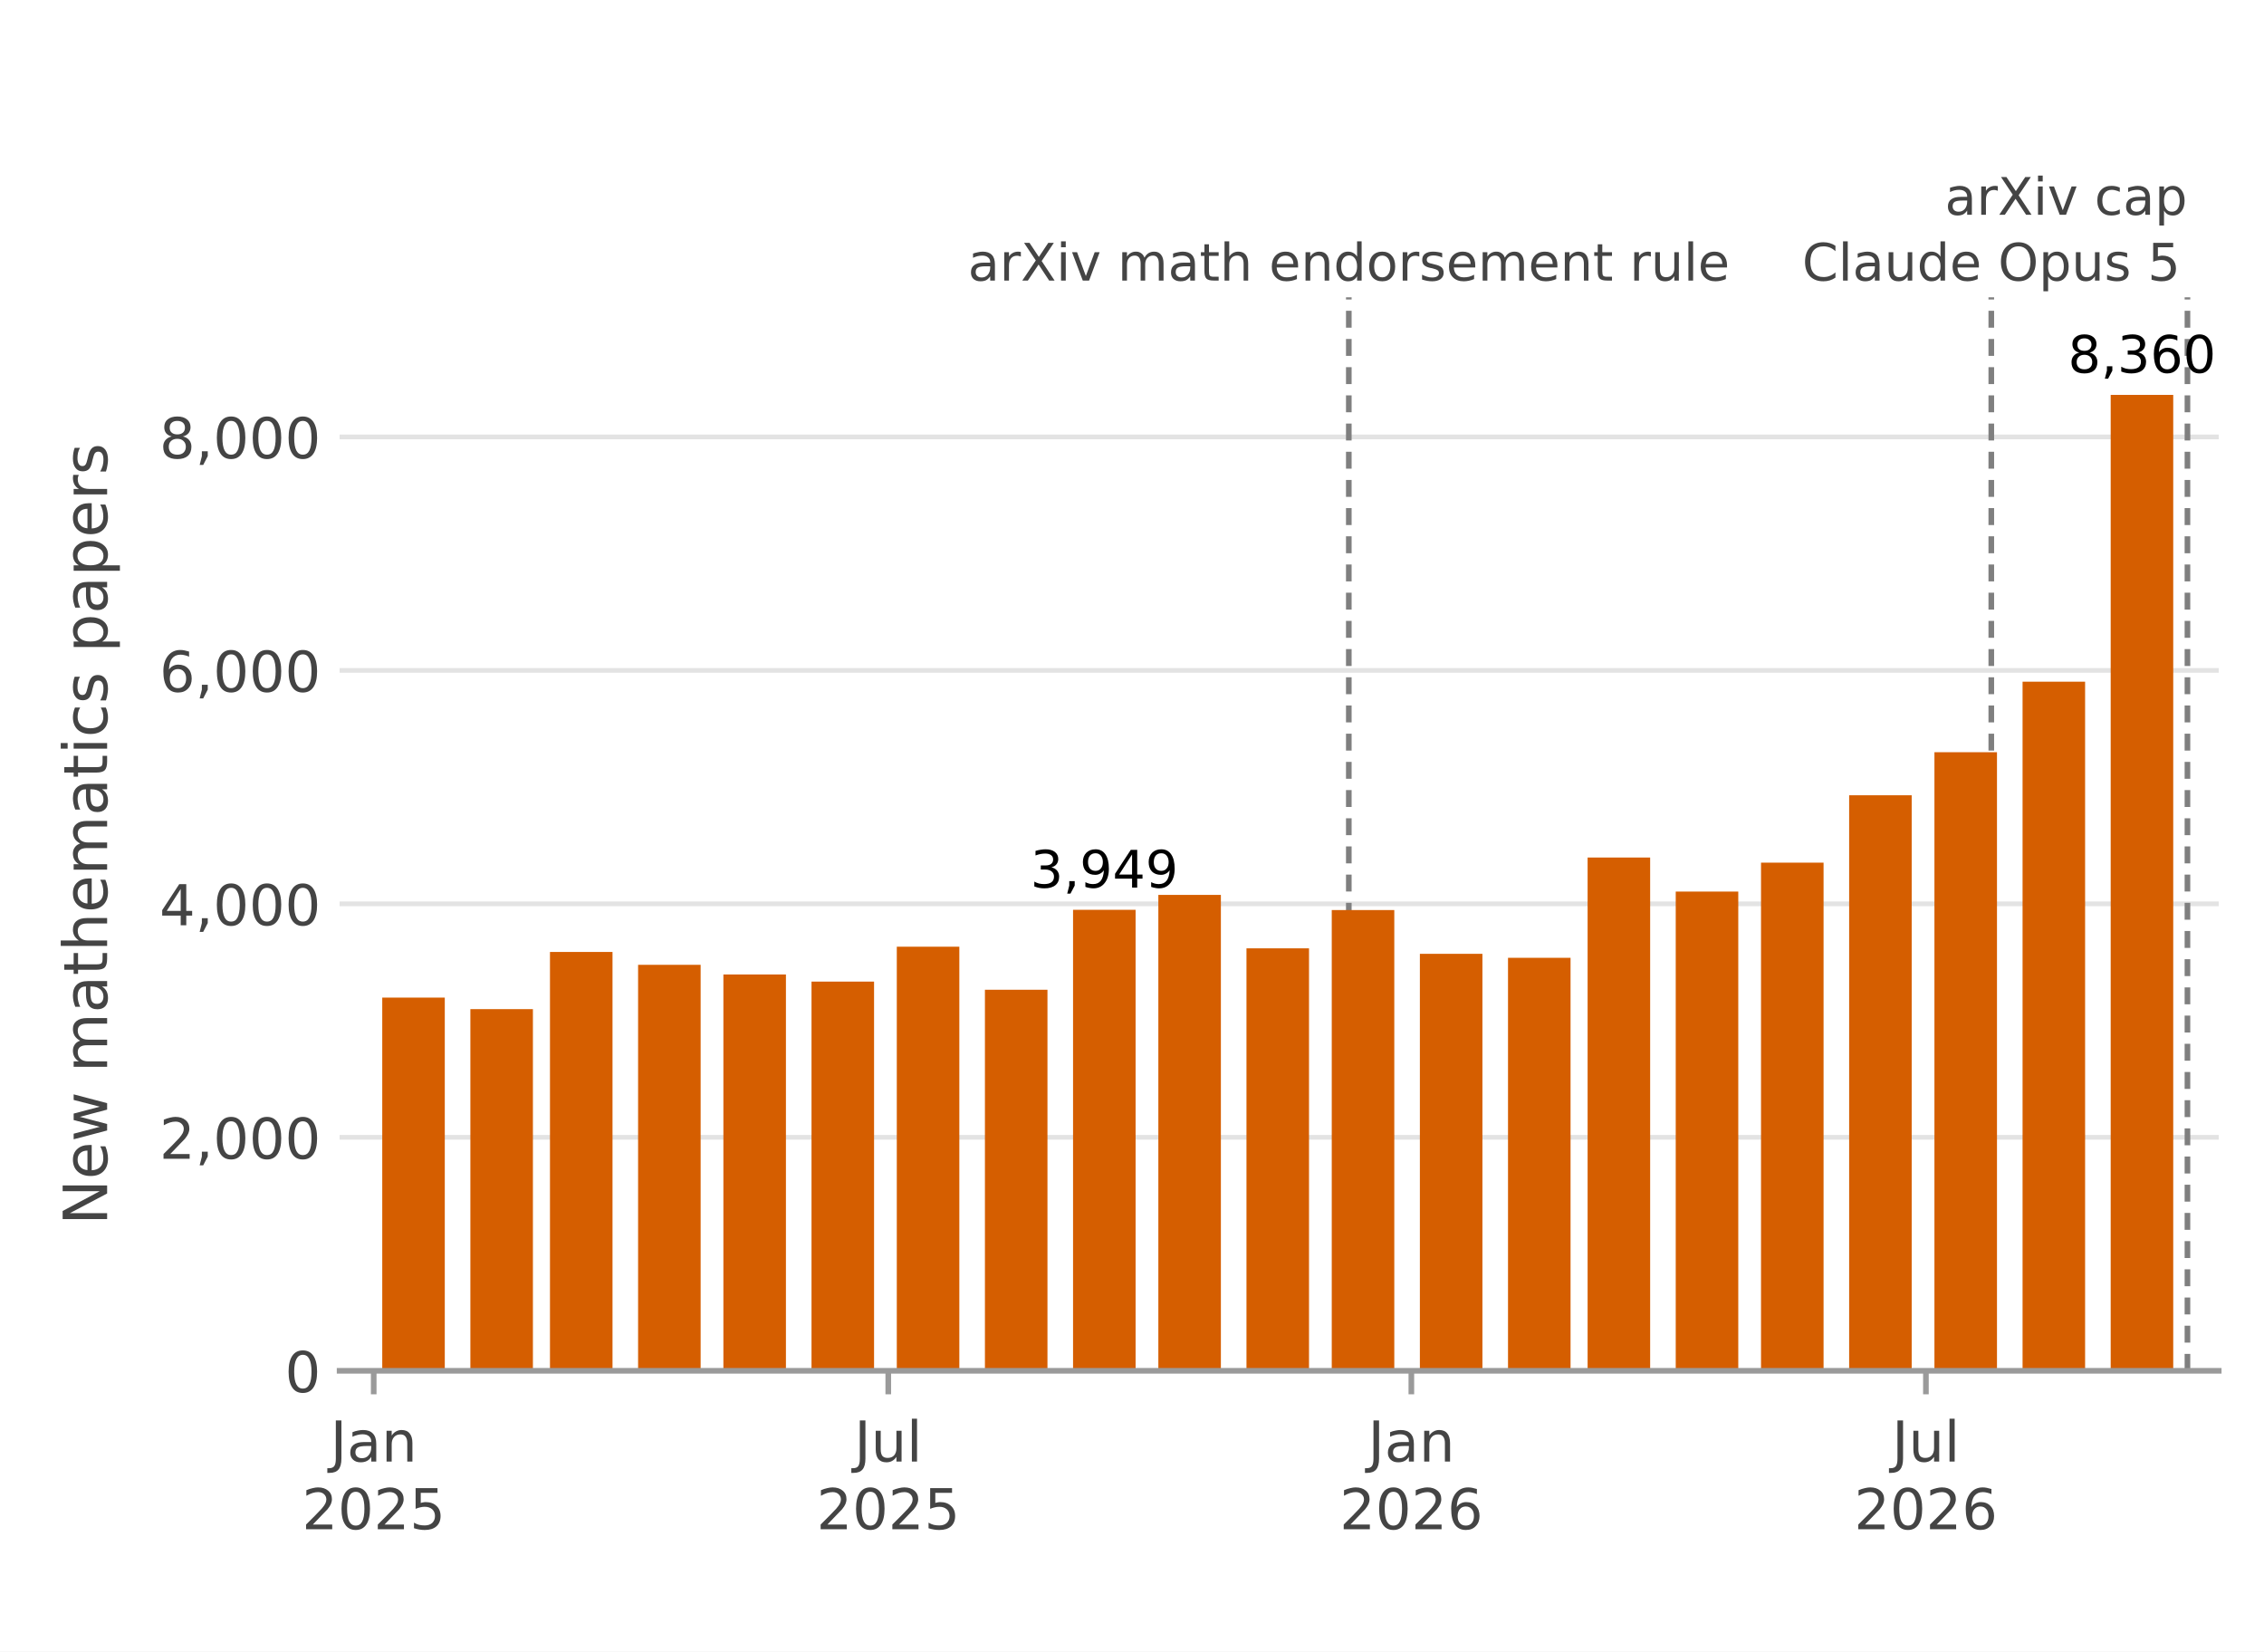
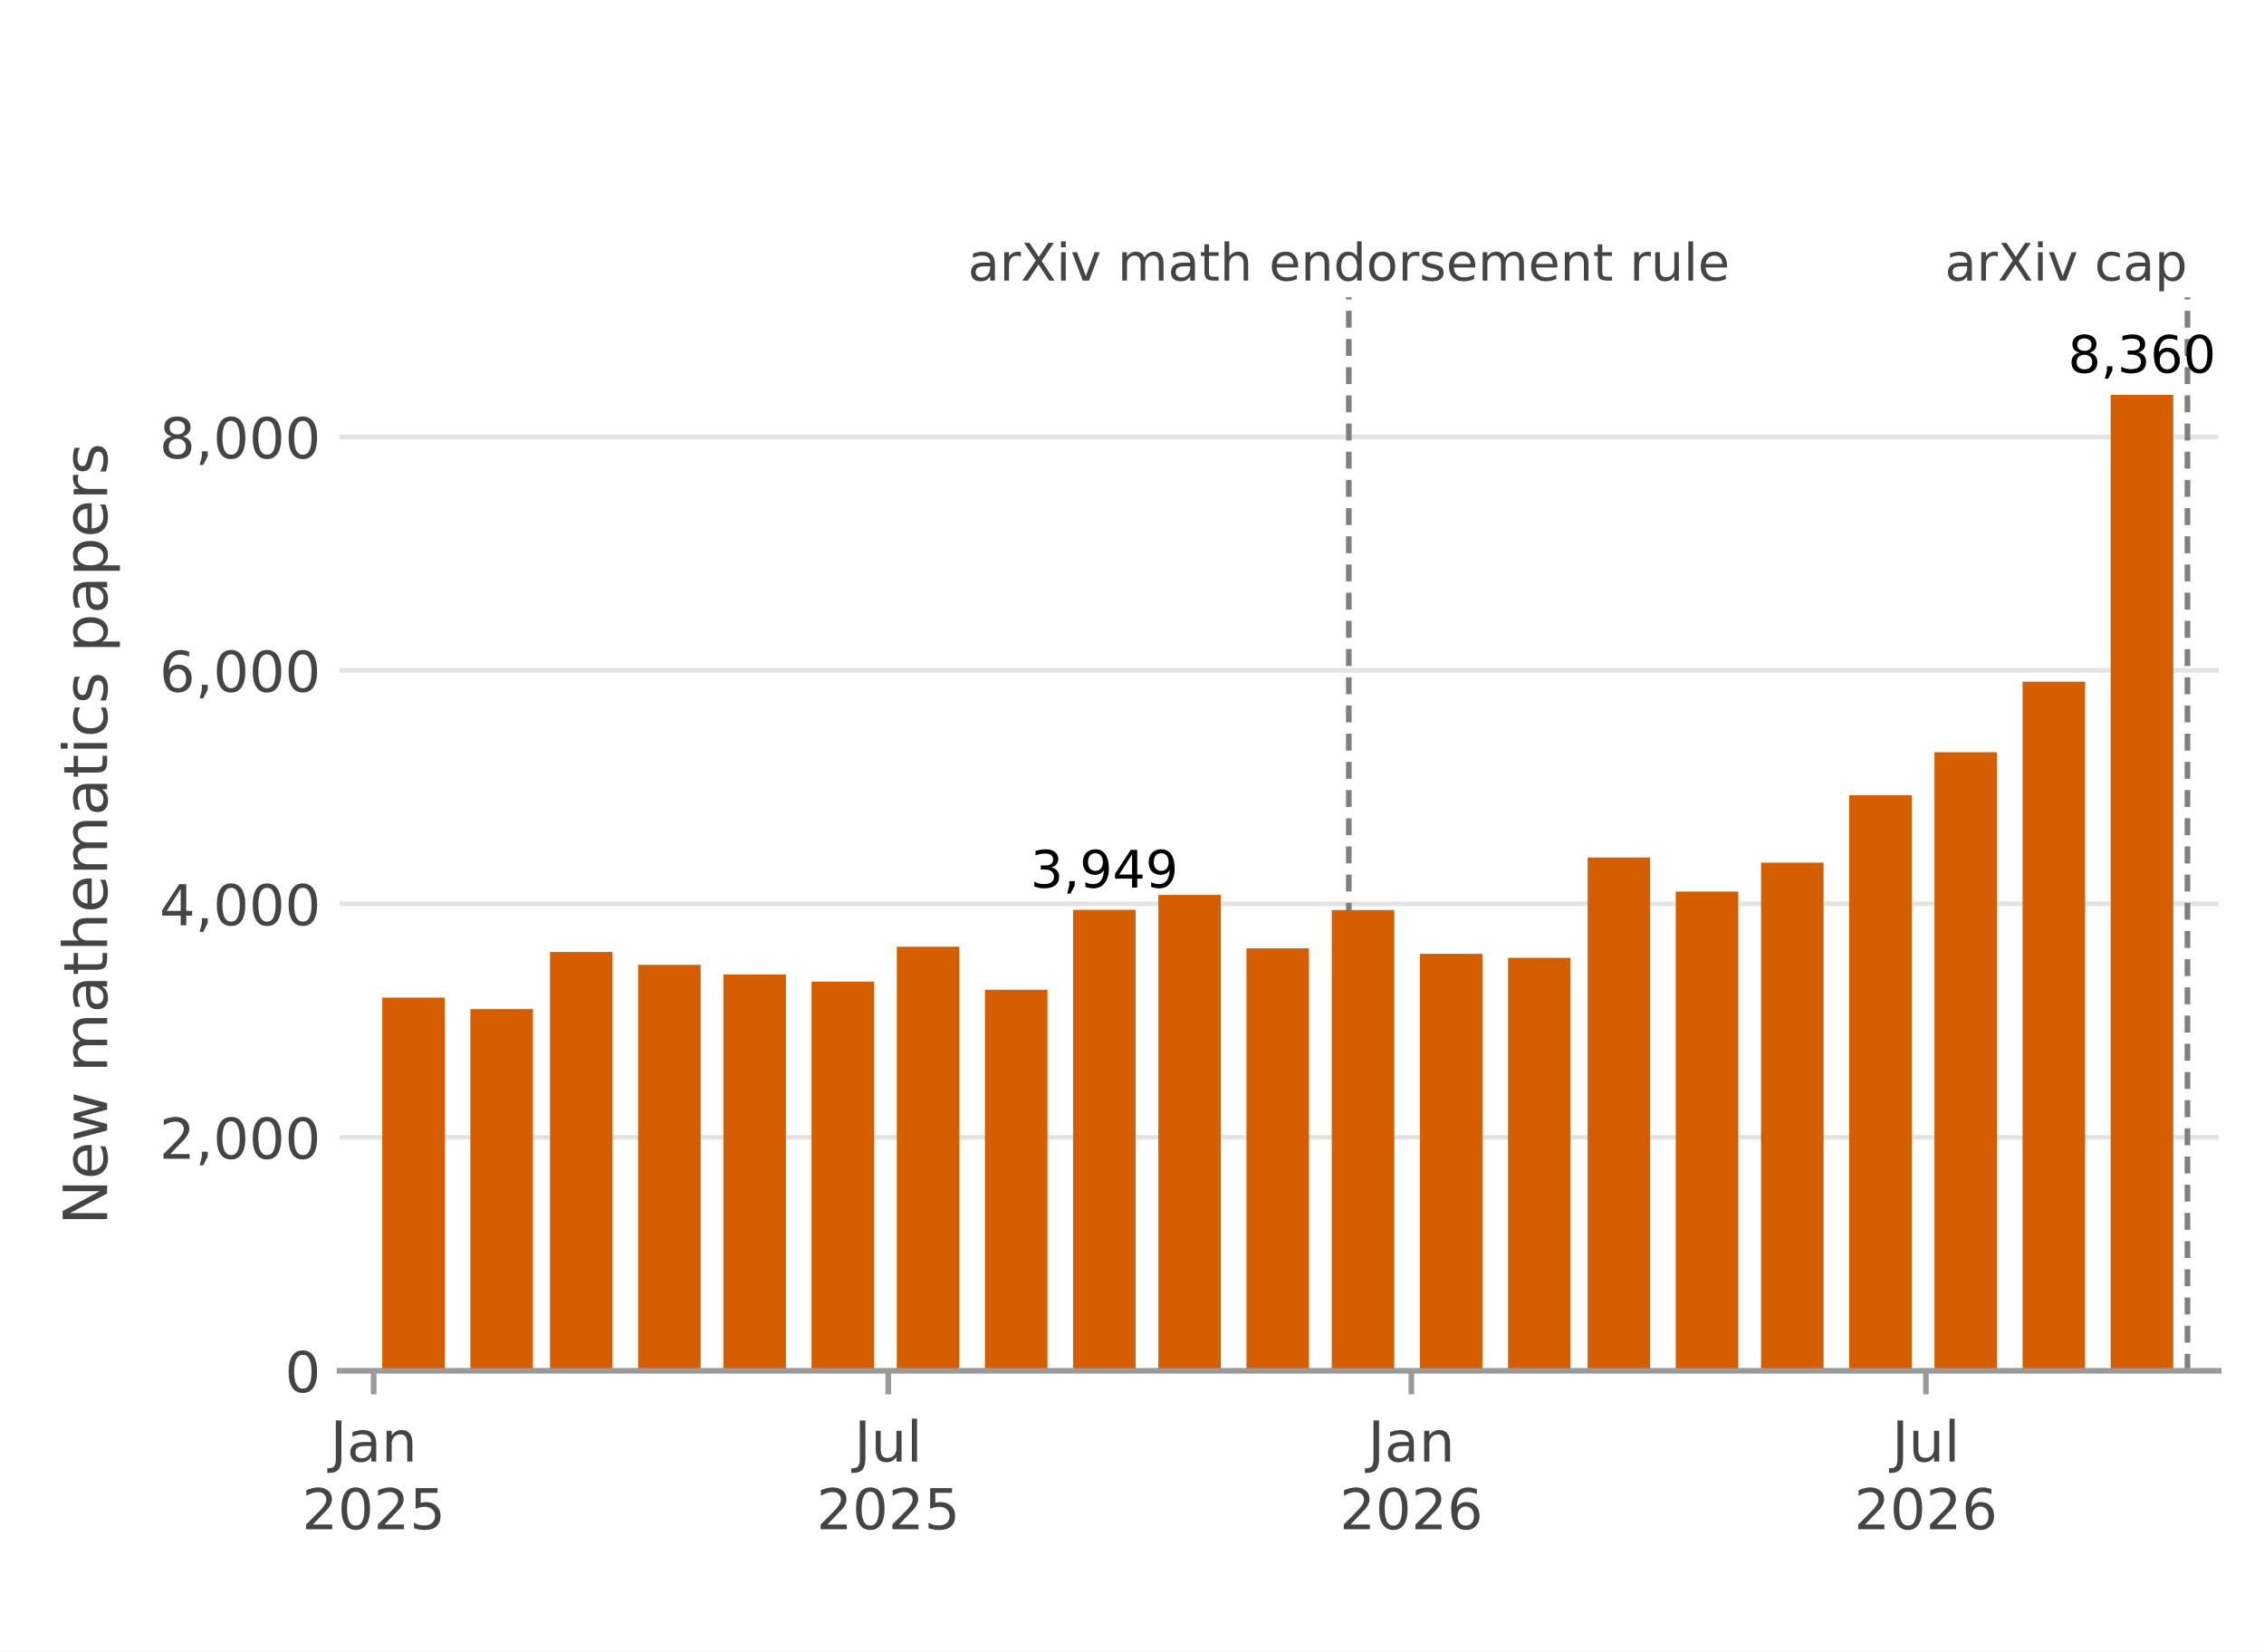
<svg xmlns="http://www.w3.org/2000/svg" xmlns:xlink="http://www.w3.org/1999/xlink" width="240.945pt" height="175.748pt" viewBox="0 0 240.945 175.748" version="1.1">
  <defs>
    <style type="text/css">*{stroke-linejoin: round; stroke-linecap: butt}</style>
  </defs>
  <g id="figure_1">
    <g id="patch_1">
      <path d="M 0 175.748  L 240.945 175.748  L 240.945 0  L 0 0  z " style="fill: #ffffff" />
    </g>
    <g id="axes_1">
      <g id="patch_2">
        <path d="M 36.142 145.871  L 236.126 145.871  L 236.126 31.635  L 36.142 31.635  z " style="fill: #ffffff" />
      </g>
      <g id="matplotlib.axis_1">
        <g id="xtick_1">
          <g id="line2d_1">
            <defs>
-               <path id="m6454cea9d1" d="M 0 0  L 0 2.5  " style="stroke: #9a9a9a; stroke-width: 0.6" />
+               <path id="m23a6b237e6" d="M 0 0  L 0 2.5  " style="stroke: #9a9a9a; stroke-width: 0.6" />
            </defs>
            <g>
-               <use xlink:href="#m6454cea9d1" x="39.772" y="145.871" style="fill: #9a9a9a; stroke: #9a9a9a; stroke-width: 0.6" />
+               <use xlink:href="#m23a6b237e6" x="39.772" y="145.871" style="fill: #9a9a9a; stroke: #9a9a9a; stroke-width: 0.6" />
            </g>
          </g>
          <g id="text_1">
            <text style="font-size: 6px; font-family: 'DejaVu Sans'; fill: #444444" transform="translate(35.14762 155.53)">Jan</text>
            <text style="font-size: 6px; font-family: 'DejaVu Sans'; fill: #444444" transform="translate(32.13731 162.7312)">2025</text>
          </g>
        </g>
        <g id="xtick_2">
          <g id="line2d_2">
            <g>
-               <use xlink:href="#m6454cea9d1" x="94.534" y="145.871" style="fill: #9a9a9a; stroke: #9a9a9a; stroke-width: 0.6" />
+               <use xlink:href="#m23a6b237e6" x="94.534" y="145.871" style="fill: #9a9a9a; stroke: #9a9a9a; stroke-width: 0.6" />
            </g>
          </g>
          <g id="text_2">
            <text style="font-size: 6px; font-family: 'DejaVu Sans'; fill: #444444" transform="translate(90.91382 155.5305)">Jul</text>
            <text style="font-size: 6px; font-family: 'DejaVu Sans'; fill: #444444" transform="translate(86.8985 162.7317)">2025</text>
          </g>
        </g>
        <g id="xtick_3">
          <g id="line2d_3">
            <g>
-               <use xlink:href="#m6454cea9d1" x="150.202" y="145.871" style="fill: #9a9a9a; stroke: #9a9a9a; stroke-width: 0.6" />
+               <use xlink:href="#m23a6b237e6" x="150.202" y="145.871" style="fill: #9a9a9a; stroke: #9a9a9a; stroke-width: 0.6" />
            </g>
          </g>
          <g id="text_3">
            <text style="font-size: 6px; font-family: 'DejaVu Sans'; fill: #444444" transform="translate(145.5777 155.53)">Jan</text>
            <text style="font-size: 6px; font-family: 'DejaVu Sans'; fill: #444444" transform="translate(142.5673 162.7312)">2026</text>
          </g>
        </g>
        <g id="xtick_4">
          <g id="line2d_4">
            <g>
-               <use xlink:href="#m6454cea9d1" x="204.964" y="145.871" style="fill: #9a9a9a; stroke: #9a9a9a; stroke-width: 0.6" />
+               <use xlink:href="#m23a6b237e6" x="204.964" y="145.871" style="fill: #9a9a9a; stroke: #9a9a9a; stroke-width: 0.6" />
            </g>
          </g>
          <g id="text_4">
            <text style="font-size: 6px; font-family: 'DejaVu Sans'; fill: #444444" transform="translate(201.3438 155.5305)">Jul</text>
            <text style="font-size: 6px; font-family: 'DejaVu Sans'; fill: #444444" transform="translate(197.3285 162.7317)">2026</text>
          </g>
        </g>
      </g>
      <g id="matplotlib.axis_2">
        <g id="ytick_1">
          <g id="line2d_5">
-             <path d="M 36.142 145.871  L 236.126 145.871  " clip-path="url(#p0693f73a87)" style="fill: none; stroke: #e3e3e3; stroke-width: 0.5; stroke-linecap: square" />
+             <path d="M 36.142 145.871  L 236.126 145.871  " clip-path="url(#p2b1e2f28e2)" style="fill: none; stroke: #e3e3e3; stroke-width: 0.5; stroke-linecap: square" />
          </g>
          <g id="line2d_6" />
          <g id="text_5">
            <text style="font-size: 6px; font-family: 'DejaVu Sans'; text-anchor: end; fill: #444444" x="34.142" y="148.15" transform="rotate(-0 34.14173 148.1502)">0</text>
          </g>
        </g>
        <g id="ytick_2">
          <g id="line2d_7">
-             <path d="M 36.142 121.026  L 236.126 121.026  " clip-path="url(#p0693f73a87)" style="fill: none; stroke: #e3e3e3; stroke-width: 0.5; stroke-linecap: square" />
+             <path d="M 36.142 121.026  L 236.126 121.026  " clip-path="url(#p2b1e2f28e2)" style="fill: none; stroke: #e3e3e3; stroke-width: 0.5; stroke-linecap: square" />
          </g>
          <g id="line2d_8" />
          <g id="text_6">
            <text style="font-size: 6px; font-family: 'DejaVu Sans'; text-anchor: end; fill: #444444" x="34.142" y="123.305" transform="rotate(-0 34.14173 123.3054)">2,000</text>
          </g>
        </g>
        <g id="ytick_3">
          <g id="line2d_9">
-             <path d="M 36.142 96.181  L 236.126 96.181  " clip-path="url(#p0693f73a87)" style="fill: none; stroke: #e3e3e3; stroke-width: 0.5; stroke-linecap: square" />
+             <path d="M 36.142 96.181  L 236.126 96.181  " clip-path="url(#p2b1e2f28e2)" style="fill: none; stroke: #e3e3e3; stroke-width: 0.5; stroke-linecap: square" />
          </g>
          <g id="line2d_10" />
          <g id="text_7">
            <text style="font-size: 6px; font-family: 'DejaVu Sans'; text-anchor: end; fill: #444444" x="34.142" y="98.461" transform="rotate(-0 34.14173 98.46064)">4,000</text>
          </g>
        </g>
        <g id="ytick_4">
          <g id="line2d_11">
-             <path d="M 36.142 71.337  L 236.126 71.337  " clip-path="url(#p0693f73a87)" style="fill: none; stroke: #e3e3e3; stroke-width: 0.5; stroke-linecap: square" />
+             <path d="M 36.142 71.337  L 236.126 71.337  " clip-path="url(#p2b1e2f28e2)" style="fill: none; stroke: #e3e3e3; stroke-width: 0.5; stroke-linecap: square" />
          </g>
          <g id="line2d_12" />
          <g id="text_8">
            <text style="font-size: 6px; font-family: 'DejaVu Sans'; text-anchor: end; fill: #444444" x="34.142" y="73.616" transform="rotate(-0 34.14173 73.61587)">6,000</text>
          </g>
        </g>
        <g id="ytick_5">
          <g id="line2d_13">
-             <path d="M 36.142 46.492  L 236.126 46.492  " clip-path="url(#p0693f73a87)" style="fill: none; stroke: #e3e3e3; stroke-width: 0.5; stroke-linecap: square" />
+             <path d="M 36.142 46.492  L 236.126 46.492  " clip-path="url(#p2b1e2f28e2)" style="fill: none; stroke: #e3e3e3; stroke-width: 0.5; stroke-linecap: square" />
          </g>
          <g id="line2d_14" />
          <g id="text_9">
            <text style="font-size: 6px; font-family: 'DejaVu Sans'; text-anchor: end; fill: #444444" x="34.142" y="48.771" transform="rotate(-0 34.14173 48.77111)">8,000</text>
          </g>
        </g>
        <g id="text_10">
          <text style="font-size: 6.5px; font-family: 'DejaVu Sans'; text-anchor: middle; fill: #444444" x="11.403" y="88.753" transform="rotate(-90 11.40333 88.75276)">New mathematics papers</text>
        </g>
      </g>
      <g id="line2d_15">
-         <path d="M 143.546 145.871  L 143.546 31.635  " clip-path="url(#p0693f73a87)" style="fill: none; stroke-dasharray: 1.8,1.2; stroke-dashoffset: 0; stroke: #7f7f7f; stroke-width: 0.6" />
+         <path d="M 143.546 145.871  L 143.546 31.635  " clip-path="url(#p2b1e2f28e2)" style="fill: none; stroke-dasharray: 1.8,1.2; stroke-dashoffset: 0; stroke: #7f7f7f; stroke-width: 0.6" />
      </g>
      <g id="line2d_16">
-         <path d="M 211.922 145.871  L 211.922 31.635  " clip-path="url(#p0693f73a87)" style="fill: none; stroke-dasharray: 1.8,1.2; stroke-dashoffset: 0; stroke: #7f7f7f; stroke-width: 0.6" />
-       </g>
-       <g id="line2d_17">
-         <path d="M 232.798 145.871  L 232.798 31.635  " clip-path="url(#p0693f73a87)" style="fill: none; stroke-dasharray: 1.8,1.2; stroke-dashoffset: 0; stroke: #7f7f7f; stroke-width: 0.6" />
+         <path d="M 232.798 145.871  L 232.798 31.635  " clip-path="url(#p2b1e2f28e2)" style="fill: none; stroke-dasharray: 1.8,1.2; stroke-dashoffset: 0; stroke: #7f7f7f; stroke-width: 0.6" />
      </g>
      <g id="patch_3">
-         <path d="M 40.68 145.871  L 47.336 145.871  L 47.336 106.157  L 40.68 106.157  z " clip-path="url(#p0693f73a87)" style="fill: #d55e00" />
+         <path d="M 40.68 145.871  L 47.336 145.871  L 47.336 106.157  L 40.68 106.157  z " clip-path="url(#p2b1e2f28e2)" style="fill: #d55e00" />
      </g>
      <g id="patch_4">
-         <path d="M 50.059 145.871  L 56.715 145.871  L 56.715 107.386  L 50.059 107.386  z " clip-path="url(#p0693f73a87)" style="fill: #d55e00" />
+         <path d="M 50.059 145.871  L 56.715 145.871  L 56.715 107.386  L 50.059 107.386  z " clip-path="url(#p2b1e2f28e2)" style="fill: #d55e00" />
      </g>
      <g id="patch_5">
-         <path d="M 58.53 145.871  L 65.186 145.871  L 65.186 101.299  L 58.53 101.299  z " clip-path="url(#p0693f73a87)" style="fill: #d55e00" />
+         <path d="M 58.53 145.871  L 65.186 145.871  L 65.186 101.299  L 58.53 101.299  z " clip-path="url(#p2b1e2f28e2)" style="fill: #d55e00" />
      </g>
      <g id="patch_6">
-         <path d="M 67.909 145.871  L 74.565 145.871  L 74.565 102.666  L 67.909 102.666  z " clip-path="url(#p0693f73a87)" style="fill: #d55e00" />
+         <path d="M 67.909 145.871  L 74.565 145.871  L 74.565 102.666  L 67.909 102.666  z " clip-path="url(#p2b1e2f28e2)" style="fill: #d55e00" />
      </g>
      <g id="patch_7">
-         <path d="M 76.986 145.871  L 83.642 145.871  L 83.642 103.697  L 76.986 103.697  z " clip-path="url(#p0693f73a87)" style="fill: #d55e00" />
+         <path d="M 76.986 145.871  L 83.642 145.871  L 83.642 103.697  L 76.986 103.697  z " clip-path="url(#p2b1e2f28e2)" style="fill: #d55e00" />
      </g>
      <g id="patch_8">
-         <path d="M 86.365 145.871  L 93.021 145.871  L 93.021 104.455  L 86.365 104.455  z " clip-path="url(#p0693f73a87)" style="fill: #d55e00" />
+         <path d="M 86.365 145.871  L 93.021 145.871  L 93.021 104.455  L 86.365 104.455  z " clip-path="url(#p2b1e2f28e2)" style="fill: #d55e00" />
      </g>
      <g id="patch_9">
-         <path d="M 95.441 145.871  L 102.097 145.871  L 102.097 100.74  L 95.441 100.74  z " clip-path="url(#p0693f73a87)" style="fill: #d55e00" />
+         <path d="M 95.441 145.871  L 102.097 145.871  L 102.097 100.74  L 95.441 100.74  z " clip-path="url(#p2b1e2f28e2)" style="fill: #d55e00" />
      </g>
      <g id="patch_10">
-         <path d="M 104.82 145.871  L 111.476 145.871  L 111.476 105.324  L 104.82 105.324  z " clip-path="url(#p0693f73a87)" style="fill: #d55e00" />
+         <path d="M 104.82 145.871  L 111.476 145.871  L 111.476 105.324  L 104.82 105.324  z " clip-path="url(#p2b1e2f28e2)" style="fill: #d55e00" />
      </g>
      <g id="patch_11">
-         <path d="M 114.199 145.871  L 120.855 145.871  L 120.855 96.815  L 114.199 96.815  z " clip-path="url(#p0693f73a87)" style="fill: #d55e00" />
+         <path d="M 114.199 145.871  L 120.855 145.871  L 120.855 96.815  L 114.199 96.815  z " clip-path="url(#p2b1e2f28e2)" style="fill: #d55e00" />
      </g>
      <g id="patch_12">
-         <path d="M 123.276 145.871  L 129.932 145.871  L 129.932 95.225  L 123.276 95.225  z " clip-path="url(#p0693f73a87)" style="fill: #d55e00" />
+         <path d="M 123.276 145.871  L 129.932 145.871  L 129.932 95.225  L 123.276 95.225  z " clip-path="url(#p2b1e2f28e2)" style="fill: #d55e00" />
      </g>
      <g id="patch_13">
-         <path d="M 132.655 145.871  L 139.311 145.871  L 139.311 100.914  L 132.655 100.914  z " clip-path="url(#p0693f73a87)" style="fill: #d55e00" />
+         <path d="M 132.655 145.871  L 139.311 145.871  L 139.311 100.914  L 132.655 100.914  z " clip-path="url(#p2b1e2f28e2)" style="fill: #d55e00" />
      </g>
      <g id="patch_14">
-         <path d="M 141.731 145.871  L 148.387 145.871  L 148.387 96.84  L 141.731 96.84  z " clip-path="url(#p0693f73a87)" style="fill: #d55e00" />
+         <path d="M 141.731 145.871  L 148.387 145.871  L 148.387 96.84  L 141.731 96.84  z " clip-path="url(#p2b1e2f28e2)" style="fill: #d55e00" />
      </g>
      <g id="patch_15">
-         <path d="M 151.11 145.871  L 157.766 145.871  L 157.766 101.498  L 151.11 101.498  z " clip-path="url(#p0693f73a87)" style="fill: #d55e00" />
+         <path d="M 151.11 145.871  L 157.766 145.871  L 157.766 101.498  L 151.11 101.498  z " clip-path="url(#p2b1e2f28e2)" style="fill: #d55e00" />
      </g>
      <g id="patch_16">
-         <path d="M 160.489 145.871  L 167.145 145.871  L 167.145 101.92  L 160.489 101.92  z " clip-path="url(#p0693f73a87)" style="fill: #d55e00" />
+         <path d="M 160.489 145.871  L 167.145 145.871  L 167.145 101.92  L 160.489 101.92  z " clip-path="url(#p2b1e2f28e2)" style="fill: #d55e00" />
      </g>
      <g id="patch_17">
-         <path d="M 168.96 145.871  L 175.616 145.871  L 175.616 91.25  L 168.96 91.25  z " clip-path="url(#p0693f73a87)" style="fill: #d55e00" />
+         <path d="M 168.96 145.871  L 175.616 145.871  L 175.616 91.25  L 168.96 91.25  z " clip-path="url(#p2b1e2f28e2)" style="fill: #d55e00" />
      </g>
      <g id="patch_18">
-         <path d="M 178.339 145.871  L 184.995 145.871  L 184.995 94.877  L 178.339 94.877  z " clip-path="url(#p0693f73a87)" style="fill: #d55e00" />
+         <path d="M 178.339 145.871  L 184.995 145.871  L 184.995 94.877  L 178.339 94.877  z " clip-path="url(#p2b1e2f28e2)" style="fill: #d55e00" />
      </g>
      <g id="patch_19">
-         <path d="M 187.416 145.871  L 194.072 145.871  L 194.072 91.796  L 187.416 91.796  z " clip-path="url(#p0693f73a87)" style="fill: #d55e00" />
+         <path d="M 187.416 145.871  L 194.072 145.871  L 194.072 91.796  L 187.416 91.796  z " clip-path="url(#p2b1e2f28e2)" style="fill: #d55e00" />
      </g>
      <g id="patch_20">
-         <path d="M 196.795 145.871  L 203.451 145.871  L 203.451 84.629  L 196.795 84.629  z " clip-path="url(#p0693f73a87)" style="fill: #d55e00" />
+         <path d="M 196.795 145.871  L 203.451 145.871  L 203.451 84.629  L 196.795 84.629  z " clip-path="url(#p2b1e2f28e2)" style="fill: #d55e00" />
      </g>
      <g id="patch_21">
-         <path d="M 205.871 145.871  L 212.527 145.871  L 212.527 80.045  L 205.871 80.045  z " clip-path="url(#p0693f73a87)" style="fill: #d55e00" />
+         <path d="M 205.871 145.871  L 212.527 145.871  L 212.527 80.045  L 205.871 80.045  z " clip-path="url(#p2b1e2f28e2)" style="fill: #d55e00" />
      </g>
      <g id="patch_22">
-         <path d="M 215.25 145.871  L 221.906 145.871  L 221.906 72.542  L 215.25 72.542  z " clip-path="url(#p0693f73a87)" style="fill: #d55e00" />
+         <path d="M 215.25 145.871  L 221.906 145.871  L 221.906 72.542  L 215.25 72.542  z " clip-path="url(#p2b1e2f28e2)" style="fill: #d55e00" />
      </g>
      <g id="patch_23">
-         <path d="M 224.629 145.871  L 231.285 145.871  L 231.285 42.02  L 224.629 42.02  z " clip-path="url(#p0693f73a87)" style="fill: #d55e00" />
+         <path d="M 224.629 145.871  L 231.285 145.871  L 231.285 42.02  L 224.629 42.02  z " clip-path="url(#p2b1e2f28e2)" style="fill: #d55e00" />
      </g>
      <g id="patch_24">
        <path d="M 36.142 145.871  L 236.126 145.871  " style="fill: none; stroke: #9a9a9a; stroke-width: 0.6; stroke-linejoin: miter; stroke-linecap: square" />
      </g>
      <g id="text_11">
        <text style="font-size: 5.5px; font-family: 'DejaVu Sans'; text-anchor: middle" x="117.527" y="94.455" transform="rotate(-0 117.5272 94.45508)">3,949</text>
      </g>
      <g id="text_12">
        <text style="font-size: 5.5px; font-family: 'DejaVu Sans'; text-anchor: middle" x="227.957" y="39.66" transform="rotate(-0 227.9572 39.65996)">8,360</text>
      </g>
      <g id="text_13">
        <text style="font-size: 5.5px; font-family: 'DejaVu Sans'; text-anchor: middle; fill: #444444" x="143.546" y="29.856" transform="rotate(-0 143.5463 29.85641)">arXiv math endorsement rule</text>
      </g>
      <g id="text_14">
-         <text style="font-size: 5.5px; font-family: 'DejaVu Sans'; text-anchor: middle; fill: #444444" x="211.922" y="29.856" transform="rotate(-0 211.9221 29.85641)">Claude Opus 5</text>
-       </g>
-       <g id="text_15">
-         <text style="font-size: 5.5px; font-family: 'DejaVu Sans'; text-anchor: end; fill: #444444" x="232.798" y="22.856" transform="rotate(-0 232.798 22.85641)">arXiv cap</text>
+         <text style="font-size: 5.5px; font-family: 'DejaVu Sans'; text-anchor: end; fill: #444444" x="232.798" y="29.856" transform="rotate(-0 232.798 29.85641)">arXiv cap</text>
      </g>
    </g>
  </g>
  <defs>
-     <clipPath id="p0693f73a87">
+     <clipPath id="p2b1e2f28e2">
      <rect x="36.142" y="31.635" width="199.984" height="114.236" />
    </clipPath>
  </defs>
</svg>
